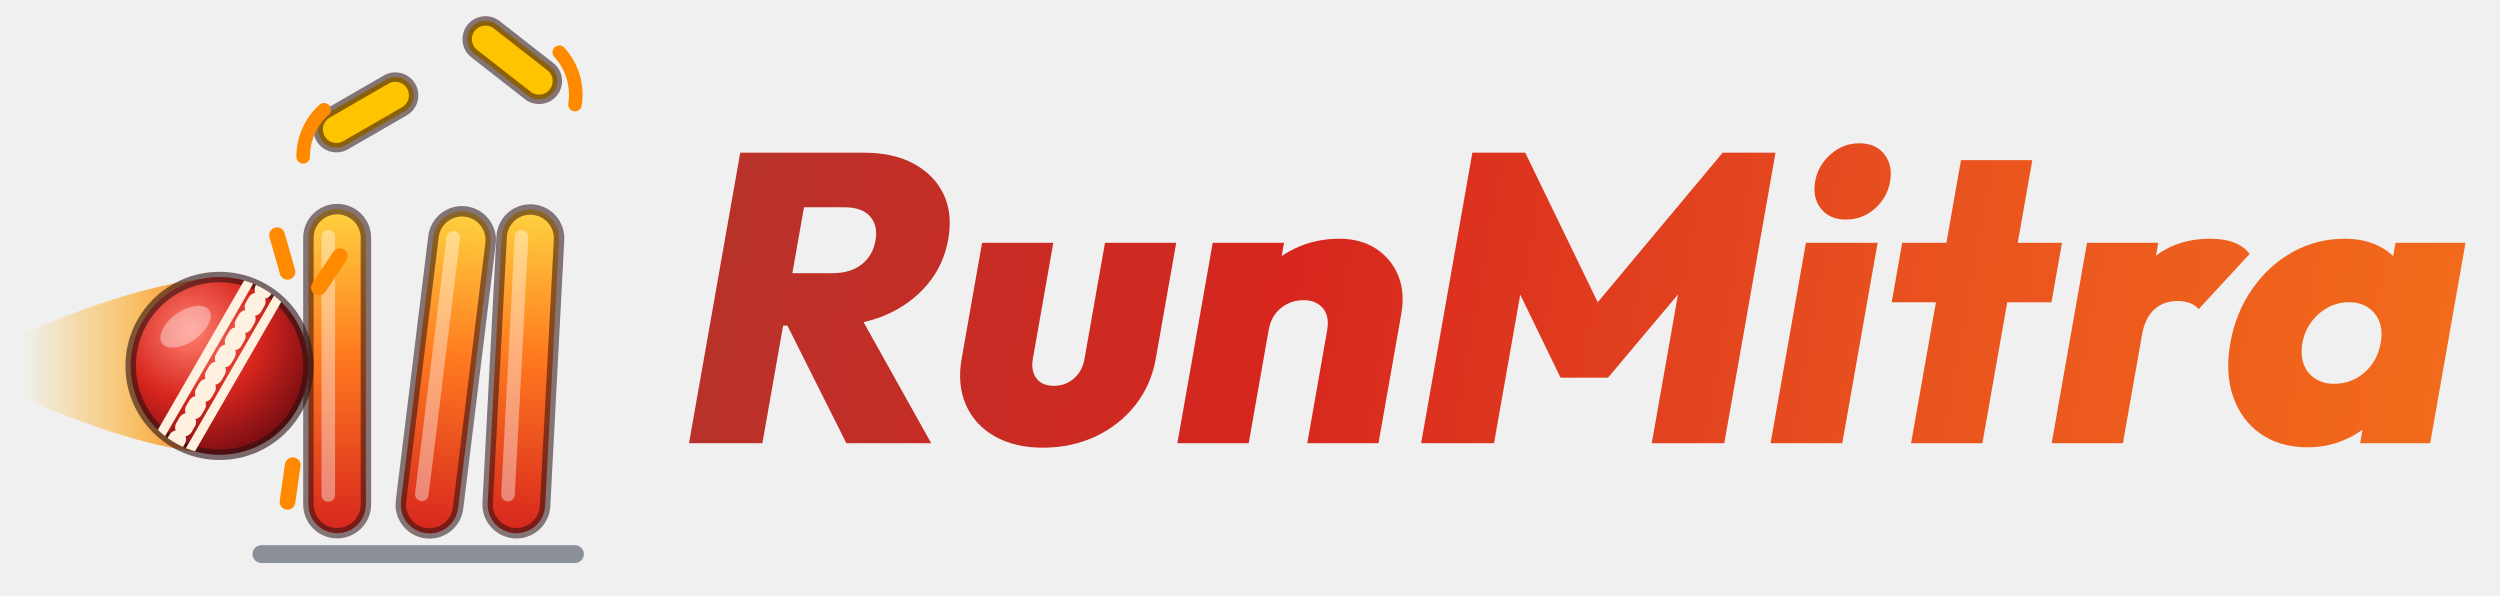
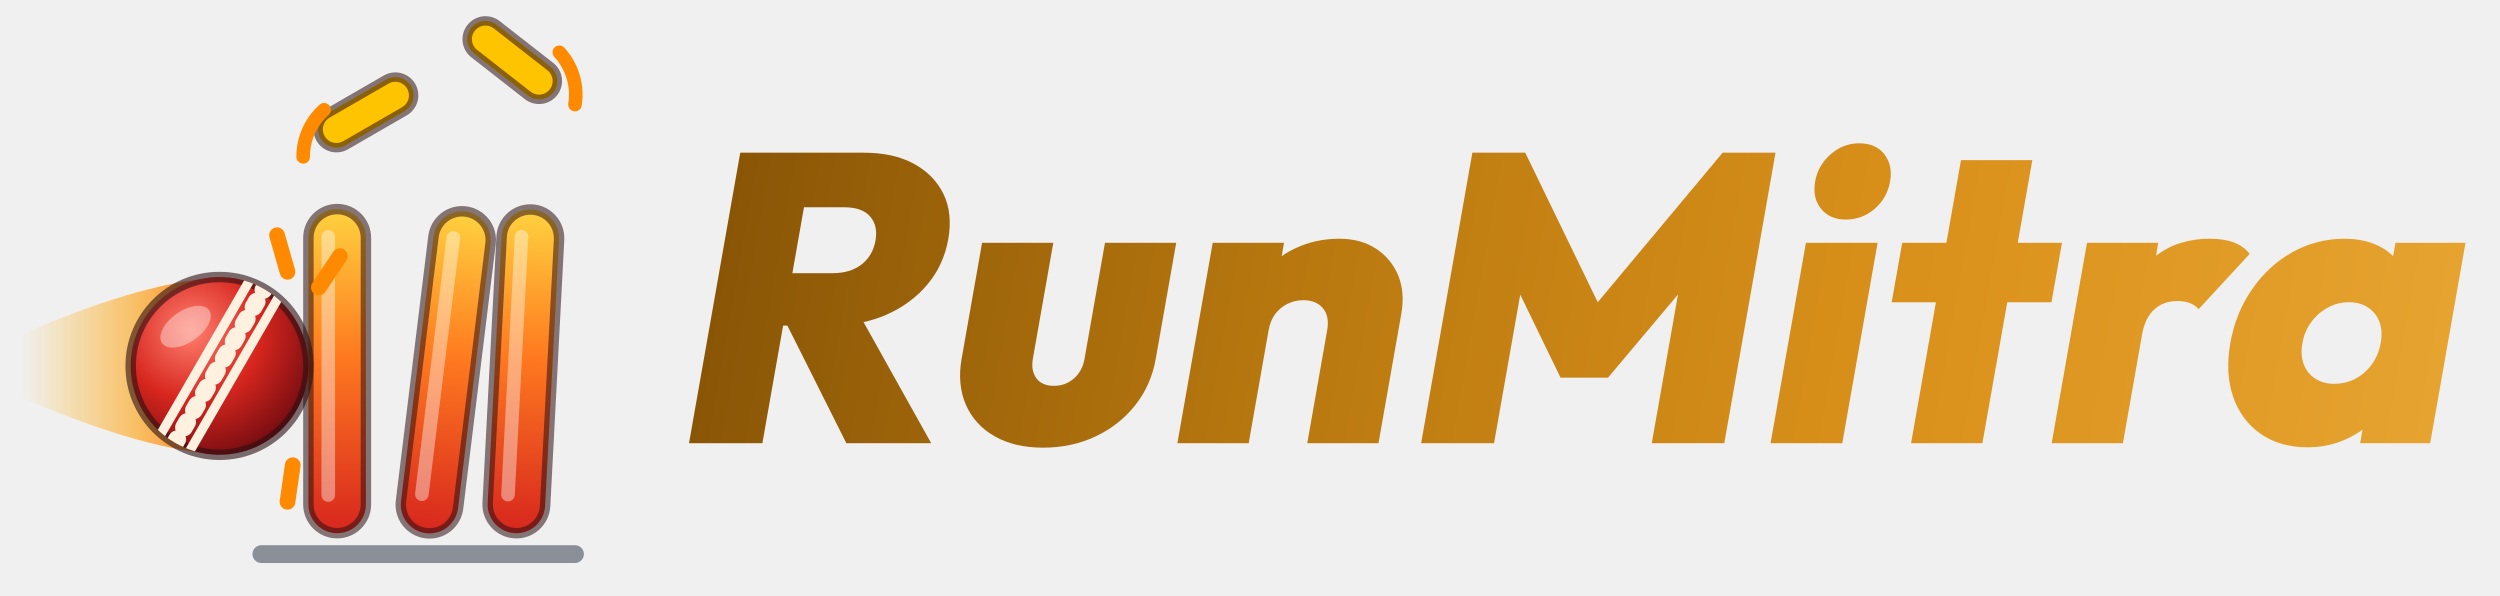
<svg xmlns="http://www.w3.org/2000/svg" viewBox="0 0 268.5 64">
  <defs>
    <linearGradient id="na-stump" x1="0" y1="0" x2="0" y2="1">
      <stop offset="0" stop-color="#ffd23f" />
      <stop offset="0.45" stop-color="#ff7a1f" />
      <stop offset="1" stop-color="#d7261e" />
    </linearGradient>
    <linearGradient id="na-trail" x1="0" y1="0" x2="1" y2="0">
      <stop offset="0" stop-color="#ffb000" stop-opacity="0" />
      <stop offset="0.6" stop-color="#ff9a00" stop-opacity="0.6" />
      <stop offset="1" stop-color="#ff6a1f" stop-opacity="0.95" />
    </linearGradient>
    <radialGradient id="na-ball" cx="34%" cy="30%" r="78%">
      <stop offset="0" stop-color="#ff8070" />
      <stop offset="0.5" stop-color="#d7261e" />
      <stop offset="1" stop-color="#6e0a10" />
    </radialGradient>
    <clipPath id="na-ball-clip">
      <circle cx="44" cy="76" r="17" />
    </clipPath>
  </defs>
  <g transform="translate(0 0) scale(0.561404) translate(-2 -6)">
    <path d="M52 112h60" stroke="#8a8f98" stroke-width="3.4" stroke-linecap="round" />
    <g stroke="#2a0f12" stroke-opacity="0.55" stroke-width="2">
      <rect x="61" y="46" width="11" height="62" rx="5.5" fill="url(#na-stump)" />
      <rect x="78" y="46" width="11" height="62" rx="5.5" fill="url(#na-stump)" transform="rotate(7 83.5 108)" />
      <rect x="95" y="46" width="11" height="62" rx="5.5" fill="url(#na-stump)" transform="rotate(3 100.5 108)" />
    </g>
    <g fill="#fff" opacity="0.4">
      <rect x="63.5" y="50" width="2.6" height="52" rx="1.3" />
      <rect x="80.5" y="50" width="2.6" height="52" rx="1.3" transform="rotate(7 83.5 108)" />
      <rect x="97.5" y="50" width="2.6" height="52" rx="1.3" transform="rotate(3 100.5 108)" />
    </g>
    <g fill="#ffc400" stroke="#2a0f12" stroke-opacity="0.55" stroke-width="1.8">
      <rect x="62" y="24" width="20" height="7" rx="3.5" transform="rotate(-30 72 27.5)" />
      <rect x="90" y="14" width="20" height="7" rx="3.5" transform="rotate(38 100 17.5)" />
    </g>
    <g fill="none" stroke="#ff8a00" stroke-width="2.6" stroke-linecap="round">
      <path d="M60 36a12 12 0 0 1 4-9" />
      <path d="M112 26a12 12 0 0 0-3-10" />
    </g>
    <g stroke="#ff8a00" stroke-width="3" stroke-linecap="round">
      <path d="M57 58l-2-7M63 61l4-6M58 95l-1 7" />
    </g>
    <path d="M6 70C20 64 32 60 44 59L44 93C32 92 20 88 6 82Z" fill="url(#na-trail)" />
    <circle cx="44" cy="76" r="17" fill="url(#na-ball)" stroke="#2a0f12" stroke-opacity="0.6" stroke-width="2" />
    <g clip-path="url(#na-ball-clip)" transform="rotate(30 44 76)" fill="none" stroke="#fff1e0" stroke-linecap="round">
      <path d="M40.8 57v38M47.2 57v38" stroke-width="1.8" />
      <path d="M44 58v36" stroke-width="3.4" stroke-dasharray="1.2 2.6" />
    </g>
    <ellipse cx="37.5" cy="68.5" rx="5.5" ry="3" fill="#fff" opacity="0.38" transform="rotate(-35 37.5 68.5)" />
  </g>
  <g transform="translate(71.23 47.6) skewX(-10)">
    <linearGradient id="rm-name" gradientUnits="userSpaceOnUse" x1="2.77" y1="0" x2="189.77" y2="0">
-       <stop offset="0" stop-color="#b8322a" />
-       <stop offset="0.33" stop-color="#d7261e" />
-       <stop offset="0.67" stop-color="#e8501f" />
-       <stop offset="1" stop-color="#f26a1b" />
+       <stop offset="0" stop-color="#8a5606" />
+       <stop offset="0.33" stop-color="#b8780f" />
+       <stop offset="0.67" stop-color="#d9901a" />
+       <stop offset="1" stop-color="#e6a32f" />
    </linearGradient>
    <path fill="url(#rm-name)" d="M15.75-12.63L9.02-12.63L9.02-18.26L14.96-18.26Q16.90-18.26 17.93-19.21Q18.96-20.15 18.96-21.78L18.96-21.78Q18.96-23.36 17.93-24.35Q16.90-25.34 14.96-25.34L14.96-25.34L9.02-25.34L9.02-31.20L16.06-31.20Q19.23-31.20 21.63-30.01Q24.02-28.82 25.39-26.75Q26.75-24.68 26.75-21.91L26.75-21.91Q26.75-19.14 25.37-17.05Q23.98-14.96 21.52-13.79Q19.05-12.63 15.75-12.63L15.75-12.63ZM10.65 0L2.77 0L2.77-31.20L10.65-31.20L10.65 0ZM28.78 0L19.67 0L10.60-13.38L17.69-15.09L28.78 0ZM40.88 0.48L40.88 0.48Q37.84 0.48 35.49-0.73Q33.13-1.94 31.79-4.11Q30.45-6.29 30.45-9.06L30.45-9.06L30.45-21.52L38.10-21.52L38.10-9.06Q38.10-8.18 38.46-7.52Q38.81-6.86 39.42-6.51Q40.04-6.16 40.88-6.16L40.88-6.16Q42.11-6.16 42.88-6.95Q43.65-7.74 43.65-9.06L43.65-9.06L43.65-21.52L51.30-21.52L51.30-9.06Q51.30-6.25 49.98-4.09Q48.66-1.94 46.31-0.73Q43.96 0.48 40.88 0.48ZM76.82 0L69.17 0L69.17-12.14Q69.17-13.64 68.29-14.50Q67.41-15.36 66.04-15.36L66.04-15.36Q65.12-15.36 64.39-14.96Q63.67-14.56 63.27-13.86Q62.88-13.16 62.88-12.14L62.88-12.14L59.88-13.55Q59.88-16.15 61.03-18.02Q62.17-19.89 64.17-20.92Q66.18-21.96 68.73-21.96L68.73-21.96Q71.06-21.96 72.89-20.88Q74.71-19.80 75.77-18.00Q76.82-16.19 76.82-13.90L76.82-13.90L76.82 0ZM62.88 0L55.22 0L55.22-21.52L62.88-21.52L62.88 0Z" />
    <path fill="url(#rm-name)" d="M89.23 0L81.40 0L81.40-31.20L87.08-31.20L99.04-13.11L96.36-13.11L108.28-31.20L113.96-31.20L113.96 0L106.17 0L106.17-18.17L107.40-17.82L100.23-7.04L95.13-7.04L88-17.82L89.23-18.17L89.23 0ZM126.63 0L118.93 0L118.93-21.52L126.63-21.52L126.63 0ZM122.76-24.02L122.76-24.02Q121.04-24.02 119.90-25.19Q118.76-26.36 118.76-28.12L118.76-28.12Q118.76-29.83 119.90-31.02Q121.04-32.21 122.76-32.21L122.76-32.21Q124.56-32.21 125.69-31.02Q126.81-29.83 126.81-28.12L126.81-28.12Q126.81-26.36 125.69-25.19Q124.56-24.02 122.76-24.02ZM141.68 0L134.02 0L134.02-30.40L141.68-30.40L141.68 0ZM146.43-15.14L129.27-15.14L129.27-21.52L146.43-21.52L146.43-15.14ZM156.77 0L149.12 0L149.12-21.52L156.77-21.52L156.77 0ZM156.77-11.70L156.77-11.70L153.34-14.61Q154.62-18.26 156.73-20.11Q158.84-21.96 162.23-21.96L162.23-21.96Q163.77-21.96 164.89-21.56Q166.01-21.16 166.80-20.33L166.80-20.33L162.36-14.39Q162.01-14.78 161.37-15.03Q160.73-15.27 159.94-15.27L159.94-15.27Q158.44-15.27 157.61-14.37Q156.77-13.46 156.77-11.70ZM176.70 0.44L176.70 0.44Q173.71 0.44 171.38-1.01Q169.05-2.46 167.73-4.99Q166.41-7.52 166.41-10.74L166.41-10.74Q166.41-13.99 167.73-16.54Q169.05-19.10 171.38-20.53Q173.71-21.96 176.70-21.96L176.70-21.96Q178.73-21.96 180.40-21.23Q182.07-20.50 183.15-19.18Q184.23-17.86 184.45-16.19L184.45-16.19L184.45-5.37Q184.23-3.65 183.15-2.35Q182.07-1.06 180.40-0.31Q178.73 0.44 176.70 0.44ZM178.33-6.38L178.33-6.38Q180.22-6.38 181.39-7.61Q182.56-8.84 182.56-10.78L182.56-10.78Q182.56-12.06 182.03-13.02Q181.50-13.99 180.55-14.56Q179.61-15.14 178.38-15.14L178.38-15.14Q177.14-15.14 176.20-14.56Q175.25-13.99 174.70-13.00Q174.15-12.01 174.15-10.78L174.15-10.78Q174.15-9.50 174.68-8.51Q175.21-7.52 176.18-6.95Q177.14-6.38 178.33-6.38ZM189.77 0L182.25 0L182.25-5.76L183.35-11.04L182.25-16.24L182.25-21.52L189.77-21.52L189.77 0Z" />
  </g>
</svg>
